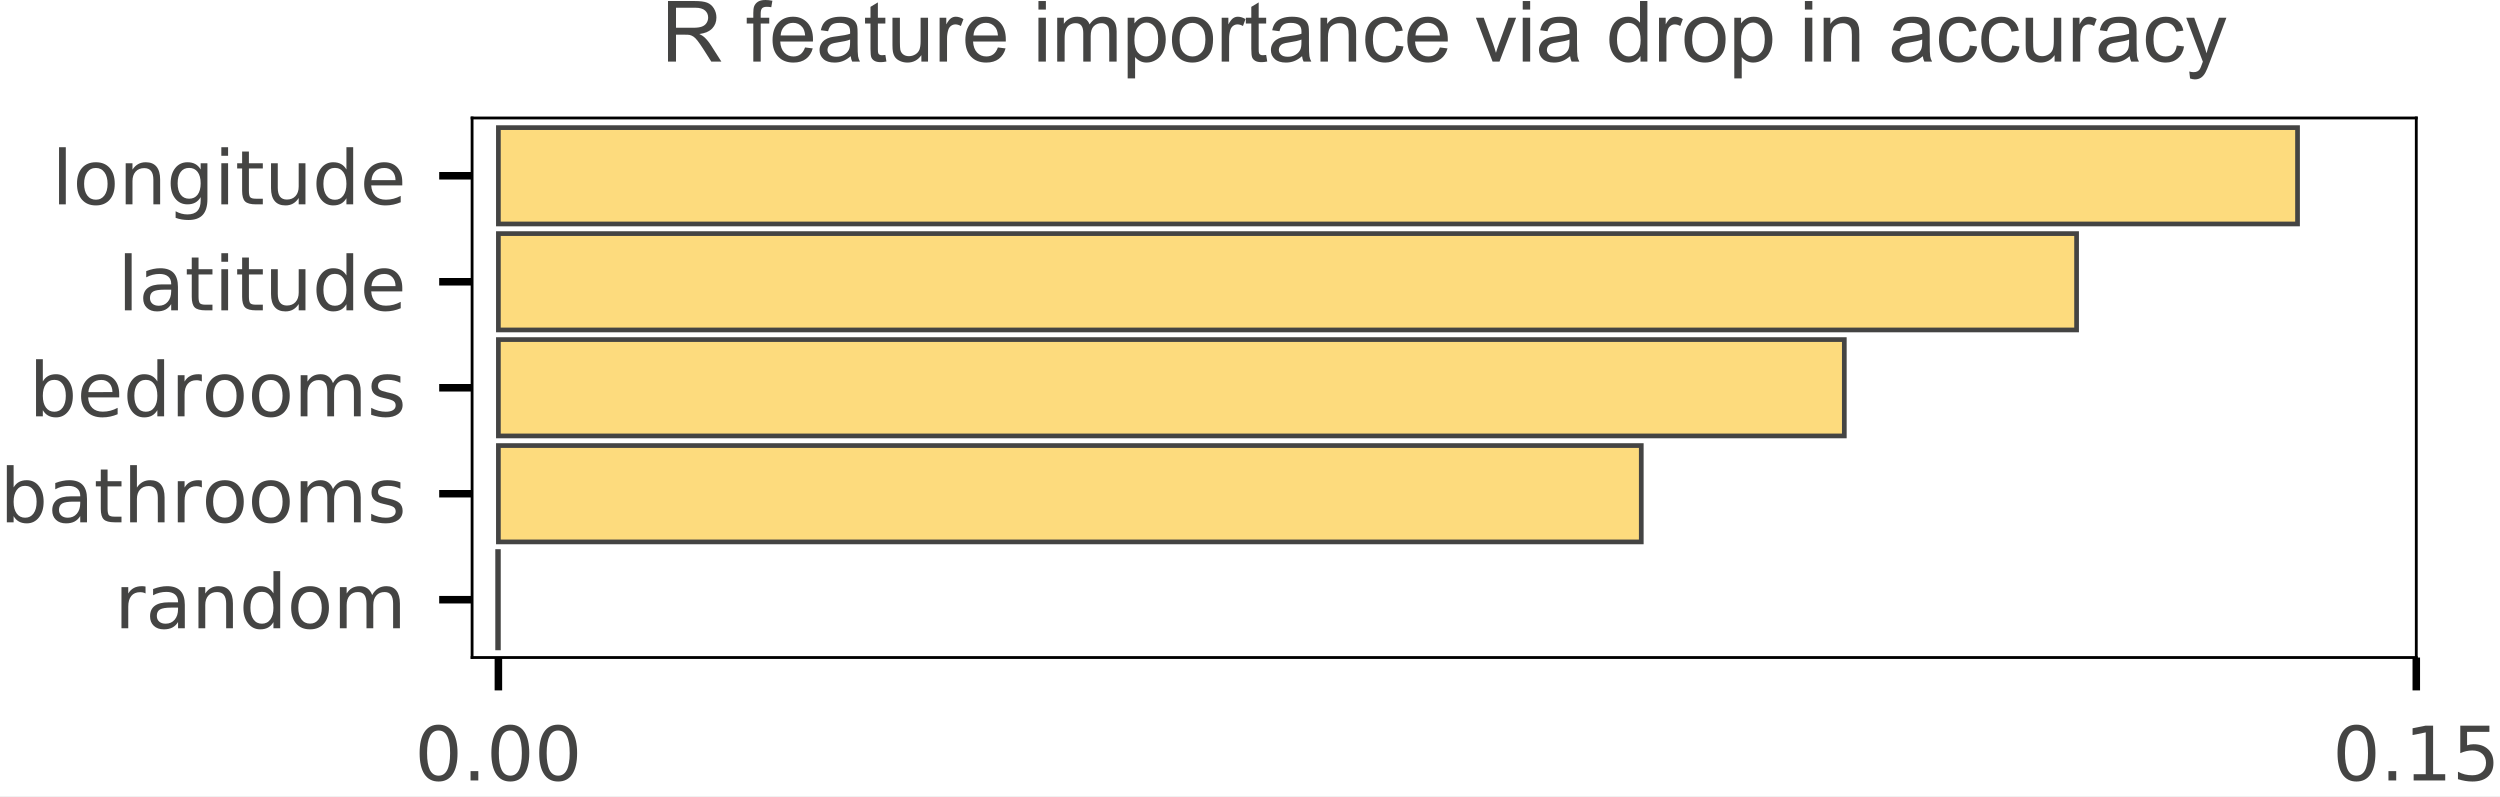
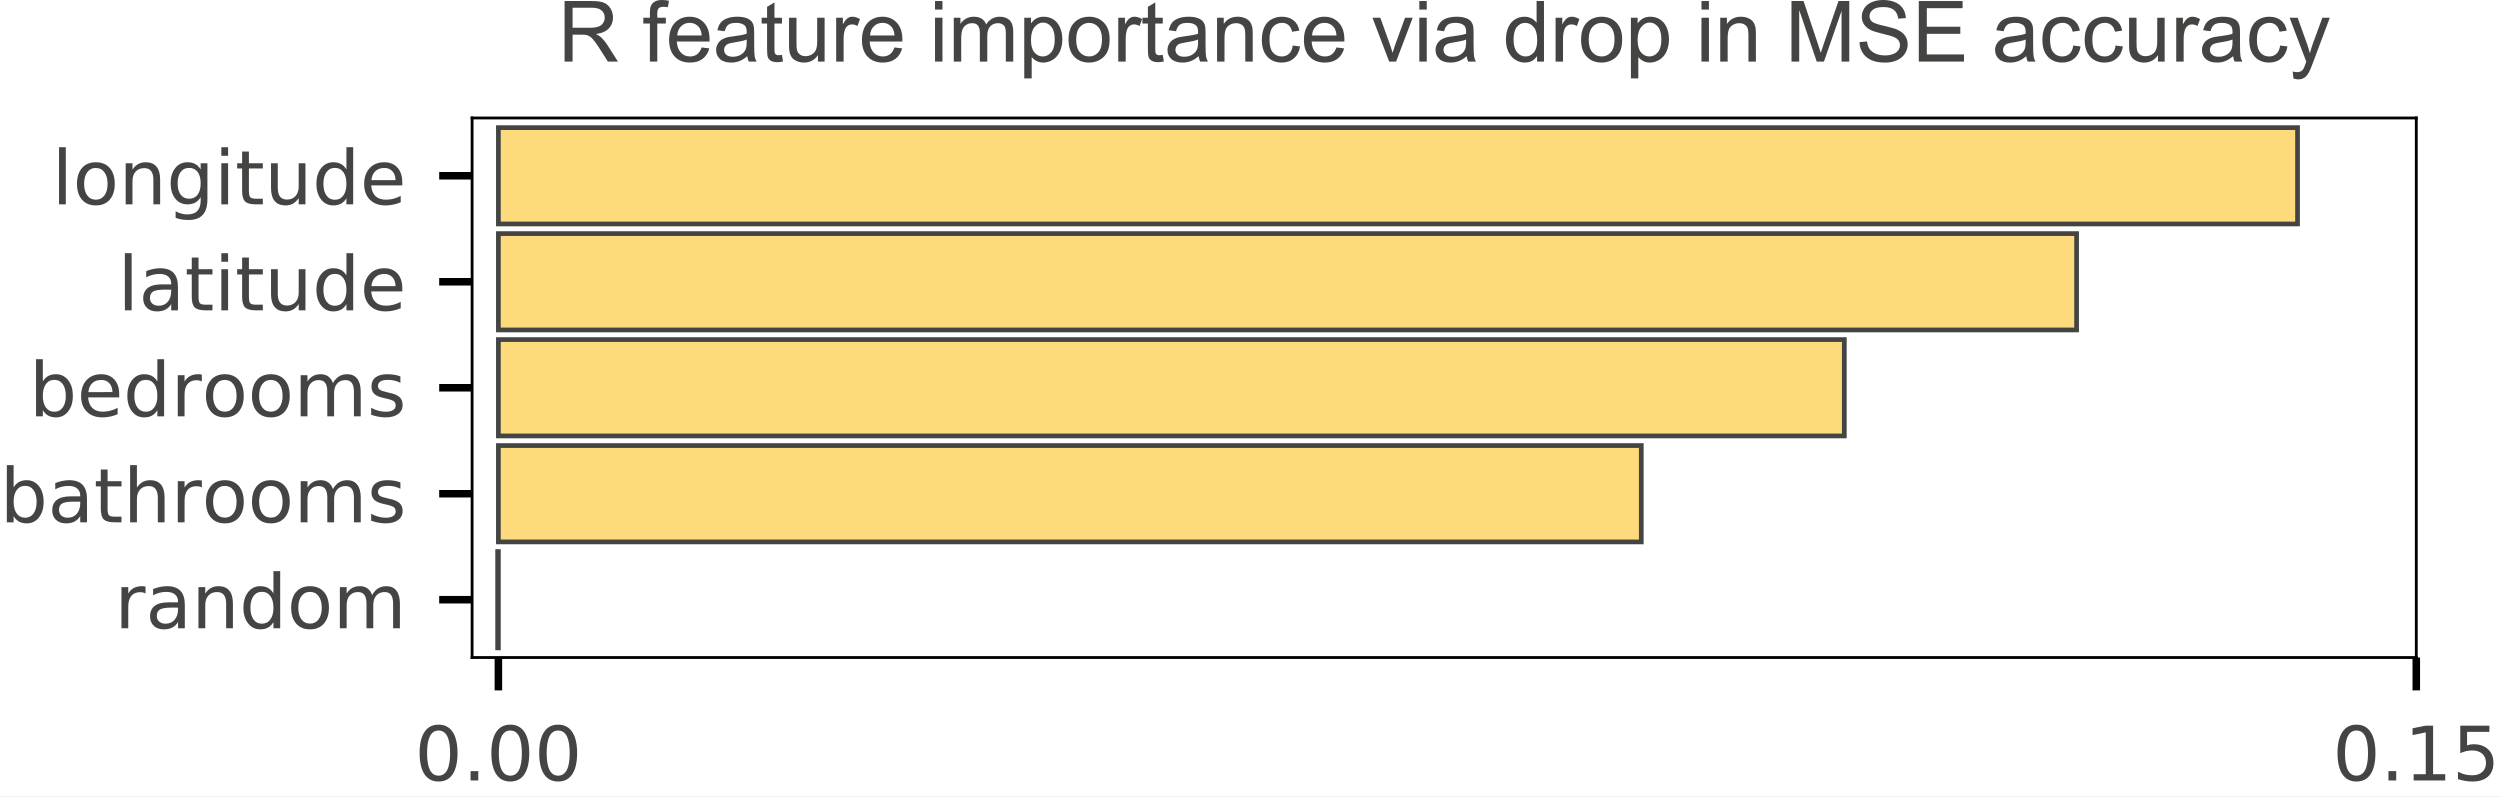
<svg xmlns="http://www.w3.org/2000/svg" xmlns:xlink="http://www.w3.org/1999/xlink" height="84.694pt" version="1.1" viewBox="0 0 265.967 84.694" width="265.967pt">
  <defs>
    <style type="text/css">
*{stroke-linecap:butt;stroke-linejoin:round;}
  </style>
  </defs>
  <g id="figure_1">
    <g id="patch_1">
      <path d="M 0 84.694  L 265.967 84.694  L 265.967 0  L 0 0  z " style="fill:#ffffff;" />
    </g>
    <g id="axes_1">
      <g id="patch_2">
        <path d="M 50.224 69.952  L 257.061 69.952  L 257.061 12.552  L 50.224 12.552  z " style="fill:#ffffff;" />
      </g>
      <g id="patch_3">
-         <path clip-path="url(#p903ca25c7d)" d="M 53.022 13.577  L 244.427 13.577  L 244.427 23.827  L 53.022 23.827  z " style="fill:#fddb7d;stroke:#444443;stroke-linejoin:miter;stroke-width:0.5;" />
+         <path clip-path="url(#p982b0bcc64)" d="M 53.022 13.577  L 244.427 13.577  L 244.427 23.827  L 53.022 23.827  z " style="fill:#fddb7d;stroke:#444443;stroke-linejoin:miter;stroke-width:0.5;" />
      </g>
      <g id="patch_4">
-         <path clip-path="url(#p903ca25c7d)" d="M 53.022 24.852  L 220.921 24.852  L 220.921 35.102  L 53.022 35.102  z " style="fill:#fddb7d;stroke:#444443;stroke-linejoin:miter;stroke-width:0.5;" />
+         <path clip-path="url(#p982b0bcc64)" d="M 53.022 24.852  L 220.921 24.852  L 220.921 35.102  L 53.022 35.102  z " style="fill:#fddb7d;stroke:#444443;stroke-linejoin:miter;stroke-width:0.5;" />
      </g>
      <g id="patch_5">
-         <path clip-path="url(#p903ca25c7d)" d="M 53.022 36.127  L 196.21 36.127  L 196.21 46.377  L 53.022 46.377  z " style="fill:#fddb7d;stroke:#444443;stroke-linejoin:miter;stroke-width:0.5;" />
+         <path clip-path="url(#p982b0bcc64)" d="M 53.022 36.127  L 196.21 36.127  L 196.21 46.377  L 53.022 46.377  z " style="fill:#fddb7d;stroke:#444443;stroke-linejoin:miter;stroke-width:0.5;" />
      </g>
      <g id="patch_6">
-         <path clip-path="url(#p903ca25c7d)" d="M 53.022 47.402  L 174.61 47.402  L 174.61 57.652  L 53.022 57.652  z " style="fill:#fddb7d;stroke:#444443;stroke-linejoin:miter;stroke-width:0.5;" />
+         <path clip-path="url(#p982b0bcc64)" d="M 53.022 47.402  L 174.61 47.402  L 174.61 57.652  L 53.022 57.652  z " style="fill:#fddb7d;stroke:#444443;stroke-linejoin:miter;stroke-width:0.5;" />
      </g>
      <g id="patch_7">
-         <path clip-path="url(#p903ca25c7d)" d="M 53.022 58.677  L 52.944 58.677  L 52.944 68.927  L 53.022 68.927  z " style="fill:#fddb7d;stroke:#444443;stroke-linejoin:miter;stroke-width:0.5;" />
+         <path clip-path="url(#p982b0bcc64)" d="M 53.022 58.677  L 52.944 58.677  L 52.944 68.927  L 53.022 68.927  z " style="fill:#fddb7d;stroke:#444443;stroke-linejoin:miter;stroke-width:0.5;" />
      </g>
      <g id="matplotlib.axis_1">
        <g id="xtick_1">
          <g id="line2d_1">
            <defs>
-               <path d="M 0 0  L 0 3.5  " id="m4b86cd113d" style="stroke:#000000;stroke-width:0.8;" />
-             </defs>
-             <g>
-               <use style="stroke:#000000;stroke-width:0.8;" x="53.022" xlink:href="#m4b86cd113d" y="69.952" />
+               <path d="M 0 0  L 0 3.5  " id="m9847157325" style="stroke:#000000;stroke-width:0.8;" />
+             </defs>
+             <g>
+               <use style="stroke:#000000;stroke-width:0.8;" x="53.022" xlink:href="#m9847157325" y="69.952" />
            </g>
          </g>
          <g id="text_1">
            <defs>
              <path d="M 31.781 66.406  Q 24.172 66.406 20.328 58.906  Q 16.5 51.422 16.5 36.375  Q 16.5 21.391 20.328 13.891  Q 24.172 6.391 31.781 6.391  Q 39.453 6.391 43.281 13.891  Q 47.125 21.391 47.125 36.375  Q 47.125 51.422 43.281 58.906  Q 39.453 66.406 31.781 66.406  z M 31.781 74.219  Q 44.047 74.219 50.516 64.516  Q 56.984 54.828 56.984 36.375  Q 56.984 17.969 50.516 8.266  Q 44.047 -1.422 31.781 -1.422  Q 19.531 -1.422 13.062 8.266  Q 6.594 17.969 6.594 36.375  Q 6.594 54.828 13.062 64.516  Q 19.531 74.219 31.781 74.219  z " id="DejaVuSans-30" />
              <path d="M 10.688 12.406  L 21 12.406  L 21 0  L 10.688 0  z " id="DejaVuSans-2e" />
            </defs>
            <g style="fill:#444443;" transform="translate(44.11541 83.03047)scale(0.08 -0.08)">
              <use xlink:href="#DejaVuSans-30" />
              <use x="63.623" xlink:href="#DejaVuSans-2e" />
              <use x="95.41" xlink:href="#DejaVuSans-30" />
              <use x="159.033" xlink:href="#DejaVuSans-30" />
            </g>
          </g>
        </g>
        <g id="xtick_2">
          <g id="line2d_2">
            <g>
-               <use style="stroke:#000000;stroke-width:0.8;" x="257.061" xlink:href="#m4b86cd113d" y="69.952" />
+               <use style="stroke:#000000;stroke-width:0.8;" x="257.061" xlink:href="#m9847157325" y="69.952" />
            </g>
          </g>
          <g id="text_2">
            <defs>
              <path d="M 12.406 8.297  L 28.516 8.297  L 28.516 63.922  L 10.984 60.406  L 10.984 69.391  L 28.422 72.906  L 38.281 72.906  L 38.281 8.297  L 54.391 8.297  L 54.391 0  L 12.406 0  z " id="DejaVuSans-31" />
              <path d="M 10.797 72.906  L 49.516 72.906  L 49.516 64.594  L 19.828 64.594  L 19.828 46.734  Q 21.969 47.469 24.109 47.828  Q 26.266 48.188 28.422 48.188  Q 40.625 48.188 47.75 41.5  Q 54.891 34.812 54.891 23.391  Q 54.891 11.625 47.562 5.094  Q 40.234 -1.422 26.906 -1.422  Q 22.312 -1.422 17.547 -0.641  Q 12.797 0.141 7.719 1.703  L 7.719 11.625  Q 12.109 9.234 16.797 8.062  Q 21.484 6.891 26.703 6.891  Q 35.156 6.891 40.078 11.328  Q 45.016 15.766 45.016 23.391  Q 45.016 31 40.078 35.438  Q 35.156 39.891 26.703 39.891  Q 22.75 39.891 18.812 39.016  Q 14.891 38.141 10.797 36.281  z " id="DejaVuSans-35" />
            </defs>
            <g style="fill:#444443;" transform="translate(248.155 83.03047)scale(0.08 -0.08)">
              <use xlink:href="#DejaVuSans-30" />
              <use x="63.623" xlink:href="#DejaVuSans-2e" />
              <use x="95.41" xlink:href="#DejaVuSans-31" />
              <use x="159.033" xlink:href="#DejaVuSans-35" />
            </g>
          </g>
        </g>
      </g>
      <g id="matplotlib.axis_2">
        <g id="ytick_1">
          <g id="line2d_3">
            <defs>
-               <path d="M 0 0  L -3.5 0  " id="m2816802c28" style="stroke:#000000;stroke-width:0.8;" />
-             </defs>
-             <g>
-               <use style="stroke:#000000;stroke-width:0.8;" x="50.224" xlink:href="#m2816802c28" y="18.702" />
+               <path d="M 0 0  L -3.5 0  " id="mbca8f534b9" style="stroke:#000000;stroke-width:0.8;" />
+             </defs>
+             <g>
+               <use style="stroke:#000000;stroke-width:0.8;" x="50.224" xlink:href="#mbca8f534b9" y="18.702" />
            </g>
          </g>
          <g id="text_3">
            <defs>
              <path d="M 9.422 75.984  L 18.406 75.984  L 18.406 0  L 9.422 0  z " id="DejaVuSans-6c" />
              <path d="M 30.609 48.391  Q 23.391 48.391 19.188 42.75  Q 14.984 37.109 14.984 27.297  Q 14.984 17.484 19.156 11.844  Q 23.344 6.203 30.609 6.203  Q 37.797 6.203 41.984 11.859  Q 46.188 17.531 46.188 27.297  Q 46.188 37.016 41.984 42.703  Q 37.797 48.391 30.609 48.391  z M 30.609 56  Q 42.328 56 49.016 48.375  Q 55.719 40.766 55.719 27.297  Q 55.719 13.875 49.016 6.219  Q 42.328 -1.422 30.609 -1.422  Q 18.844 -1.422 12.172 6.219  Q 5.516 13.875 5.516 27.297  Q 5.516 40.766 12.172 48.375  Q 18.844 56 30.609 56  z " id="DejaVuSans-6f" />
              <path d="M 54.891 33.016  L 54.891 0  L 45.906 0  L 45.906 32.719  Q 45.906 40.484 42.875 44.328  Q 39.844 48.188 33.797 48.188  Q 26.516 48.188 22.312 43.547  Q 18.109 38.922 18.109 30.906  L 18.109 0  L 9.078 0  L 9.078 54.688  L 18.109 54.688  L 18.109 46.188  Q 21.344 51.125 25.703 53.562  Q 30.078 56 35.797 56  Q 45.219 56 50.047 50.172  Q 54.891 44.344 54.891 33.016  z " id="DejaVuSans-6e" />
              <path d="M 45.406 27.984  Q 45.406 37.75 41.375 43.109  Q 37.359 48.484 30.078 48.484  Q 22.859 48.484 18.828 43.109  Q 14.797 37.75 14.797 27.984  Q 14.797 18.266 18.828 12.891  Q 22.859 7.516 30.078 7.516  Q 37.359 7.516 41.375 12.891  Q 45.406 18.266 45.406 27.984  z M 54.391 6.781  Q 54.391 -7.172 48.188 -13.984  Q 42 -20.797 29.203 -20.797  Q 24.469 -20.797 20.266 -20.094  Q 16.062 -19.391 12.109 -17.922  L 12.109 -9.188  Q 16.062 -11.328 19.922 -12.344  Q 23.781 -13.375 27.781 -13.375  Q 36.625 -13.375 41.016 -8.766  Q 45.406 -4.156 45.406 5.172  L 45.406 9.625  Q 42.625 4.781 38.281 2.391  Q 33.938 0 27.875 0  Q 17.828 0 11.672 7.656  Q 5.516 15.328 5.516 27.984  Q 5.516 40.672 11.672 48.328  Q 17.828 56 27.875 56  Q 33.938 56 38.281 53.609  Q 42.625 51.219 45.406 46.391  L 45.406 54.688  L 54.391 54.688  z " id="DejaVuSans-67" />
              <path d="M 9.422 54.688  L 18.406 54.688  L 18.406 0  L 9.422 0  z M 9.422 75.984  L 18.406 75.984  L 18.406 64.594  L 9.422 64.594  z " id="DejaVuSans-69" />
              <path d="M 18.312 70.219  L 18.312 54.688  L 36.812 54.688  L 36.812 47.703  L 18.312 47.703  L 18.312 18.016  Q 18.312 11.328 20.141 9.422  Q 21.969 7.516 27.594 7.516  L 36.812 7.516  L 36.812 0  L 27.594 0  Q 17.188 0 13.234 3.875  Q 9.281 7.766 9.281 18.016  L 9.281 47.703  L 2.688 47.703  L 2.688 54.688  L 9.281 54.688  L 9.281 70.219  z " id="DejaVuSans-74" />
              <path d="M 8.5 21.578  L 8.5 54.688  L 17.484 54.688  L 17.484 21.922  Q 17.484 14.156 20.5 10.266  Q 23.531 6.391 29.594 6.391  Q 36.859 6.391 41.078 11.031  Q 45.312 15.672 45.312 23.688  L 45.312 54.688  L 54.297 54.688  L 54.297 0  L 45.312 0  L 45.312 8.406  Q 42.047 3.422 37.719 1  Q 33.406 -1.422 27.688 -1.422  Q 18.266 -1.422 13.375 4.438  Q 8.5 10.297 8.5 21.578  z M 31.109 56  z " id="DejaVuSans-75" />
              <path d="M 45.406 46.391  L 45.406 75.984  L 54.391 75.984  L 54.391 0  L 45.406 0  L 45.406 8.203  Q 42.578 3.328 38.25 0.953  Q 33.938 -1.422 27.875 -1.422  Q 17.969 -1.422 11.734 6.484  Q 5.516 14.406 5.516 27.297  Q 5.516 40.188 11.734 48.094  Q 17.969 56 27.875 56  Q 33.938 56 38.25 53.625  Q 42.578 51.266 45.406 46.391  z M 14.797 27.297  Q 14.797 17.391 18.875 11.75  Q 22.953 6.109 30.078 6.109  Q 37.203 6.109 41.297 11.75  Q 45.406 17.391 45.406 27.297  Q 45.406 37.203 41.297 42.844  Q 37.203 48.484 30.078 48.484  Q 22.953 48.484 18.875 42.844  Q 14.797 37.203 14.797 27.297  z " id="DejaVuSans-64" />
              <path d="M 56.203 29.594  L 56.203 25.203  L 14.891 25.203  Q 15.484 15.922 20.484 11.062  Q 25.484 6.203 34.422 6.203  Q 39.594 6.203 44.453 7.469  Q 49.312 8.734 54.109 11.281  L 54.109 2.781  Q 49.266 0.734 44.188 -0.344  Q 39.109 -1.422 33.891 -1.422  Q 20.797 -1.422 13.156 6.188  Q 5.516 13.812 5.516 26.812  Q 5.516 40.234 12.766 48.109  Q 20.016 56 32.328 56  Q 43.359 56 49.781 48.891  Q 56.203 41.797 56.203 29.594  z M 47.219 32.234  Q 47.125 39.594 43.094 43.984  Q 39.062 48.391 32.422 48.391  Q 24.906 48.391 20.391 44.141  Q 15.875 39.891 15.188 32.172  z " id="DejaVuSans-65" />
            </defs>
            <g style="fill:#444443;" transform="translate(5.5275 21.74109)scale(0.08 -0.08)">
              <use xlink:href="#DejaVuSans-6c" />
              <use x="27.783" xlink:href="#DejaVuSans-6f" />
              <use x="88.965" xlink:href="#DejaVuSans-6e" />
              <use x="152.344" xlink:href="#DejaVuSans-67" />
              <use x="215.82" xlink:href="#DejaVuSans-69" />
              <use x="243.604" xlink:href="#DejaVuSans-74" />
              <use x="282.812" xlink:href="#DejaVuSans-75" />
              <use x="346.191" xlink:href="#DejaVuSans-64" />
              <use x="409.668" xlink:href="#DejaVuSans-65" />
            </g>
          </g>
        </g>
        <g id="ytick_2">
          <g id="line2d_4">
            <g>
-               <use style="stroke:#000000;stroke-width:0.8;" x="50.224" xlink:href="#m2816802c28" y="29.977" />
+               <use style="stroke:#000000;stroke-width:0.8;" x="50.224" xlink:href="#mbca8f534b9" y="29.977" />
            </g>
          </g>
          <g id="text_4">
            <defs>
              <path d="M 34.281 27.484  Q 23.391 27.484 19.188 25  Q 14.984 22.516 14.984 16.5  Q 14.984 11.719 18.141 8.906  Q 21.297 6.109 26.703 6.109  Q 34.188 6.109 38.703 11.406  Q 43.219 16.703 43.219 25.484  L 43.219 27.484  z M 52.203 31.203  L 52.203 0  L 43.219 0  L 43.219 8.297  Q 40.141 3.328 35.547 0.953  Q 30.953 -1.422 24.312 -1.422  Q 15.922 -1.422 10.953 3.297  Q 6 8.016 6 15.922  Q 6 25.141 12.172 29.828  Q 18.359 34.516 30.609 34.516  L 43.219 34.516  L 43.219 35.406  Q 43.219 41.609 39.141 45  Q 35.062 48.391 27.688 48.391  Q 23 48.391 18.547 47.266  Q 14.109 46.141 10.016 43.891  L 10.016 52.203  Q 14.938 54.109 19.578 55.047  Q 24.219 56 28.609 56  Q 40.484 56 46.344 49.844  Q 52.203 43.703 52.203 31.203  z " id="DejaVuSans-61" />
            </defs>
            <g style="fill:#444443;" transform="translate(12.5325 33.01609)scale(0.08 -0.08)">
              <use xlink:href="#DejaVuSans-6c" />
              <use x="27.783" xlink:href="#DejaVuSans-61" />
              <use x="89.062" xlink:href="#DejaVuSans-74" />
              <use x="128.271" xlink:href="#DejaVuSans-69" />
              <use x="156.055" xlink:href="#DejaVuSans-74" />
              <use x="195.264" xlink:href="#DejaVuSans-75" />
              <use x="258.643" xlink:href="#DejaVuSans-64" />
              <use x="322.119" xlink:href="#DejaVuSans-65" />
            </g>
          </g>
        </g>
        <g id="ytick_3">
          <g id="line2d_5">
            <g>
-               <use style="stroke:#000000;stroke-width:0.8;" x="50.224" xlink:href="#m2816802c28" y="41.252" />
+               <use style="stroke:#000000;stroke-width:0.8;" x="50.224" xlink:href="#mbca8f534b9" y="41.252" />
            </g>
          </g>
          <g id="text_5">
            <defs>
              <path d="M 48.688 27.297  Q 48.688 37.203 44.609 42.844  Q 40.531 48.484 33.406 48.484  Q 26.266 48.484 22.188 42.844  Q 18.109 37.203 18.109 27.297  Q 18.109 17.391 22.188 11.75  Q 26.266 6.109 33.406 6.109  Q 40.531 6.109 44.609 11.75  Q 48.688 17.391 48.688 27.297  z M 18.109 46.391  Q 20.953 51.266 25.266 53.625  Q 29.594 56 35.594 56  Q 45.562 56 51.781 48.094  Q 58.016 40.188 58.016 27.297  Q 58.016 14.406 51.781 6.484  Q 45.562 -1.422 35.594 -1.422  Q 29.594 -1.422 25.266 0.953  Q 20.953 3.328 18.109 8.203  L 18.109 0  L 9.078 0  L 9.078 75.984  L 18.109 75.984  z " id="DejaVuSans-62" />
              <path d="M 41.109 46.297  Q 39.594 47.172 37.812 47.578  Q 36.031 48 33.891 48  Q 26.266 48 22.188 43.047  Q 18.109 38.094 18.109 28.812  L 18.109 0  L 9.078 0  L 9.078 54.688  L 18.109 54.688  L 18.109 46.188  Q 20.953 51.172 25.484 53.578  Q 30.031 56 36.531 56  Q 37.453 56 38.578 55.875  Q 39.703 55.766 41.062 55.516  z " id="DejaVuSans-72" />
              <path d="M 52 44.188  Q 55.375 50.25 60.062 53.125  Q 64.75 56 71.094 56  Q 79.641 56 84.281 50.016  Q 88.922 44.047 88.922 33.016  L 88.922 0  L 79.891 0  L 79.891 32.719  Q 79.891 40.578 77.094 44.375  Q 74.312 48.188 68.609 48.188  Q 61.625 48.188 57.562 43.547  Q 53.516 38.922 53.516 30.906  L 53.516 0  L 44.484 0  L 44.484 32.719  Q 44.484 40.625 41.703 44.406  Q 38.922 48.188 33.109 48.188  Q 26.219 48.188 22.156 43.531  Q 18.109 38.875 18.109 30.906  L 18.109 0  L 9.078 0  L 9.078 54.688  L 18.109 54.688  L 18.109 46.188  Q 21.188 51.219 25.484 53.609  Q 29.781 56 35.688 56  Q 41.656 56 45.828 52.969  Q 50 49.953 52 44.188  z " id="DejaVuSans-6d" />
              <path d="M 44.281 53.078  L 44.281 44.578  Q 40.484 46.531 36.375 47.5  Q 32.281 48.484 27.875 48.484  Q 21.188 48.484 17.844 46.438  Q 14.5 44.391 14.5 40.281  Q 14.5 37.156 16.891 35.375  Q 19.281 33.594 26.516 31.984  L 29.594 31.297  Q 39.156 29.25 43.188 25.516  Q 47.219 21.781 47.219 15.094  Q 47.219 7.469 41.188 3.016  Q 35.156 -1.422 24.609 -1.422  Q 20.219 -1.422 15.453 -0.562  Q 10.688 0.297 5.422 2  L 5.422 11.281  Q 10.406 8.688 15.234 7.391  Q 20.062 6.109 24.812 6.109  Q 31.156 6.109 34.562 8.281  Q 37.984 10.453 37.984 14.406  Q 37.984 18.062 35.516 20.016  Q 33.062 21.969 24.703 23.781  L 21.578 24.516  Q 13.234 26.266 9.516 29.906  Q 5.812 33.547 5.812 39.891  Q 5.812 47.609 11.281 51.797  Q 16.75 56 26.812 56  Q 31.781 56 36.172 55.266  Q 40.578 54.547 44.281 53.078  z " id="DejaVuSans-73" />
            </defs>
            <g style="fill:#444443;" transform="translate(3.1075 44.29109)scale(0.08 -0.08)">
              <use xlink:href="#DejaVuSans-62" />
              <use x="63.477" xlink:href="#DejaVuSans-65" />
              <use x="125" xlink:href="#DejaVuSans-64" />
              <use x="188.477" xlink:href="#DejaVuSans-72" />
              <use x="229.559" xlink:href="#DejaVuSans-6f" />
              <use x="290.74" xlink:href="#DejaVuSans-6f" />
              <use x="351.922" xlink:href="#DejaVuSans-6d" />
              <use x="449.334" xlink:href="#DejaVuSans-73" />
            </g>
          </g>
        </g>
        <g id="ytick_4">
          <g id="line2d_6">
            <g>
-               <use style="stroke:#000000;stroke-width:0.8;" x="50.224" xlink:href="#m2816802c28" y="52.527" />
+               <use style="stroke:#000000;stroke-width:0.8;" x="50.224" xlink:href="#mbca8f534b9" y="52.527" />
            </g>
          </g>
          <g id="text_6">
            <defs>
              <path d="M 54.891 33.016  L 54.891 0  L 45.906 0  L 45.906 32.719  Q 45.906 40.484 42.875 44.328  Q 39.844 48.188 33.797 48.188  Q 26.516 48.188 22.312 43.547  Q 18.109 38.922 18.109 30.906  L 18.109 0  L 9.078 0  L 9.078 75.984  L 18.109 75.984  L 18.109 46.188  Q 21.344 51.125 25.703 53.562  Q 30.078 56 35.797 56  Q 45.219 56 50.047 50.172  Q 54.891 44.344 54.891 33.016  z " id="DejaVuSans-68" />
            </defs>
            <g style="fill:#444443;" transform="translate(0 55.56609)scale(0.08 -0.08)">
              <use xlink:href="#DejaVuSans-62" />
              <use x="63.477" xlink:href="#DejaVuSans-61" />
              <use x="124.756" xlink:href="#DejaVuSans-74" />
              <use x="163.965" xlink:href="#DejaVuSans-68" />
              <use x="227.344" xlink:href="#DejaVuSans-72" />
              <use x="268.426" xlink:href="#DejaVuSans-6f" />
              <use x="329.607" xlink:href="#DejaVuSans-6f" />
              <use x="390.789" xlink:href="#DejaVuSans-6d" />
              <use x="488.201" xlink:href="#DejaVuSans-73" />
            </g>
          </g>
        </g>
        <g id="ytick_5">
          <g id="line2d_7">
            <g>
-               <use style="stroke:#000000;stroke-width:0.8;" x="50.224" xlink:href="#m2816802c28" y="63.802" />
+               <use style="stroke:#000000;stroke-width:0.8;" x="50.224" xlink:href="#mbca8f534b9" y="63.802" />
            </g>
          </g>
          <g id="text_7">
            <g style="fill:#444443;" transform="translate(12.19625 66.84109)scale(0.08 -0.08)">
              <use xlink:href="#DejaVuSans-72" />
              <use x="41.113" xlink:href="#DejaVuSans-61" />
              <use x="102.393" xlink:href="#DejaVuSans-6e" />
              <use x="165.771" xlink:href="#DejaVuSans-64" />
              <use x="229.248" xlink:href="#DejaVuSans-6f" />
              <use x="290.43" xlink:href="#DejaVuSans-6d" />
            </g>
          </g>
        </g>
      </g>
      <g id="patch_8">
        <path d="M 50.224 69.952  L 50.224 12.552  " style="fill:none;stroke:#000000;stroke-linecap:square;stroke-linejoin:miter;stroke-width:0.3;" />
      </g>
      <g id="patch_9">
        <path d="M 257.061 69.952  L 257.061 12.552  " style="fill:none;stroke:#000000;stroke-linecap:square;stroke-linejoin:miter;stroke-width:0.3;" />
      </g>
      <g id="patch_10">
        <path d="M 50.224 69.952  L 257.061 69.952  " style="fill:none;stroke:#000000;stroke-linecap:square;stroke-linejoin:miter;stroke-width:0.3;" />
      </g>
      <g id="patch_11">
        <path d="M 50.224 12.552  L 257.061 12.552  " style="fill:none;stroke:#000000;stroke-linecap:square;stroke-linejoin:miter;stroke-width:0.3;" />
      </g>
      <g id="text_8">
        <defs>
          <path d="M 7.859 0  L 7.859 71.578  L 39.594 71.578  Q 49.172 71.578 54.141 69.641  Q 59.125 67.719 62.109 62.828  Q 65.094 57.953 65.094 52.047  Q 65.094 44.438 60.156 39.203  Q 55.219 33.984 44.922 32.562  Q 48.688 30.766 50.641 29  Q 54.781 25.203 58.5 19.484  L 70.953 0  L 59.031 0  L 49.562 14.891  Q 45.406 21.344 42.719 24.75  Q 40.047 28.172 37.922 29.531  Q 35.797 30.906 33.594 31.453  Q 31.984 31.781 28.328 31.781  L 17.328 31.781  L 17.328 0  z M 17.328 39.984  L 37.703 39.984  Q 44.188 39.984 47.844 41.328  Q 51.516 42.672 53.422 45.625  Q 55.328 48.578 55.328 52.047  Q 55.328 57.125 51.641 60.391  Q 47.953 63.672 39.984 63.672  L 17.328 63.672  z " id="ArialMT-52" />
          <path id="ArialMT-20" />
          <path d="M 8.688 0  L 8.688 45.016  L 0.922 45.016  L 0.922 51.859  L 8.688 51.859  L 8.688 57.375  Q 8.688 62.594 9.625 65.141  Q 10.891 68.562 14.078 70.672  Q 17.281 72.797 23.047 72.797  Q 26.766 72.797 31.25 71.922  L 29.938 64.266  Q 27.203 64.75 24.75 64.75  Q 20.75 64.75 19.094 63.031  Q 17.438 61.328 17.438 56.641  L 17.438 51.859  L 27.547 51.859  L 27.547 45.016  L 17.438 45.016  L 17.438 0  z " id="ArialMT-66" />
          <path d="M 42.094 16.703  L 51.172 15.578  Q 49.031 7.625 43.219 3.219  Q 37.406 -1.172 28.375 -1.172  Q 17 -1.172 10.328 5.828  Q 3.656 12.844 3.656 25.484  Q 3.656 38.578 10.391 45.797  Q 17.141 53.031 27.875 53.031  Q 38.281 53.031 44.875 45.953  Q 51.469 38.875 51.469 26.031  Q 51.469 25.25 51.422 23.688  L 12.75 23.688  Q 13.234 15.141 17.578 10.594  Q 21.922 6.062 28.422 6.062  Q 33.25 6.062 36.672 8.594  Q 40.094 11.141 42.094 16.703  z M 13.234 30.906  L 42.188 30.906  Q 41.609 37.453 38.875 40.719  Q 34.672 45.797 27.984 45.797  Q 21.922 45.797 17.797 41.75  Q 13.672 37.703 13.234 30.906  z " id="ArialMT-65" />
          <path d="M 40.438 6.391  Q 35.547 2.25 31.031 0.531  Q 26.516 -1.172 21.344 -1.172  Q 12.797 -1.172 8.203 3  Q 3.609 7.172 3.609 13.672  Q 3.609 17.484 5.344 20.625  Q 7.078 23.781 9.891 25.688  Q 12.703 27.594 16.219 28.562  Q 18.797 29.25 24.031 29.891  Q 34.672 31.156 39.703 32.906  Q 39.75 34.719 39.75 35.203  Q 39.75 40.578 37.25 42.781  Q 33.891 45.75 27.25 45.75  Q 21.047 45.75 18.094 43.578  Q 15.141 41.406 13.719 35.891  L 5.125 37.062  Q 6.297 42.578 8.984 45.969  Q 11.672 49.359 16.75 51.188  Q 21.828 53.031 28.516 53.031  Q 35.156 53.031 39.297 51.469  Q 43.453 49.906 45.406 47.531  Q 47.359 45.172 48.141 41.547  Q 48.578 39.312 48.578 33.453  L 48.578 21.734  Q 48.578 9.469 49.141 6.219  Q 49.703 2.984 51.375 0  L 42.188 0  Q 40.828 2.734 40.438 6.391  z M 39.703 26.031  Q 34.906 24.078 25.344 22.703  Q 19.922 21.922 17.672 20.938  Q 15.438 19.969 14.203 18.094  Q 12.984 16.219 12.984 13.922  Q 12.984 10.406 15.641 8.062  Q 18.312 5.719 23.438 5.719  Q 28.516 5.719 32.469 7.938  Q 36.422 10.156 38.281 14.016  Q 39.703 17 39.703 22.797  z " id="ArialMT-61" />
          <path d="M 25.781 7.859  L 27.047 0.094  Q 23.344 -0.688 20.406 -0.688  Q 15.625 -0.688 12.984 0.828  Q 10.359 2.344 9.281 4.812  Q 8.203 7.281 8.203 15.188  L 8.203 45.016  L 1.766 45.016  L 1.766 51.859  L 8.203 51.859  L 8.203 64.703  L 16.938 69.969  L 16.938 51.859  L 25.781 51.859  L 25.781 45.016  L 16.938 45.016  L 16.938 14.703  Q 16.938 10.938 17.406 9.859  Q 17.875 8.797 18.922 8.156  Q 19.969 7.516 21.922 7.516  Q 23.391 7.516 25.781 7.859  z " id="ArialMT-74" />
          <path d="M 40.578 0  L 40.578 7.625  Q 34.516 -1.172 24.125 -1.172  Q 19.531 -1.172 15.547 0.578  Q 11.578 2.344 9.641 5  Q 7.719 7.672 6.938 11.531  Q 6.391 14.109 6.391 19.734  L 6.391 51.859  L 15.188 51.859  L 15.188 23.094  Q 15.188 16.219 15.719 13.812  Q 16.547 10.359 19.234 8.375  Q 21.922 6.391 25.875 6.391  Q 29.828 6.391 33.297 8.422  Q 36.766 10.453 38.203 13.938  Q 39.656 17.438 39.656 24.078  L 39.656 51.859  L 48.438 51.859  L 48.438 0  z " id="ArialMT-75" />
          <path d="M 6.5 0  L 6.5 51.859  L 14.406 51.859  L 14.406 44  Q 17.438 49.516 20 51.266  Q 22.562 53.031 25.641 53.031  Q 30.078 53.031 34.672 50.203  L 31.641 42.047  Q 28.422 43.953 25.203 43.953  Q 22.312 43.953 20.016 42.219  Q 17.719 40.484 16.75 37.406  Q 15.281 32.719 15.281 27.156  L 15.281 0  z " id="ArialMT-72" />
          <path d="M 6.641 61.469  L 6.641 71.578  L 15.438 71.578  L 15.438 61.469  z M 6.641 0  L 6.641 51.859  L 15.438 51.859  L 15.438 0  z " id="ArialMT-69" />
          <path d="M 6.594 0  L 6.594 51.859  L 14.453 51.859  L 14.453 44.578  Q 16.891 48.391 20.938 50.703  Q 25 53.031 30.172 53.031  Q 35.938 53.031 39.625 50.641  Q 43.312 48.25 44.828 43.953  Q 50.984 53.031 60.844 53.031  Q 68.562 53.031 72.703 48.75  Q 76.859 44.484 76.859 35.594  L 76.859 0  L 68.109 0  L 68.109 32.672  Q 68.109 37.938 67.25 40.25  Q 66.406 42.578 64.156 43.984  Q 61.922 45.406 58.891 45.406  Q 53.422 45.406 49.797 41.766  Q 46.188 38.141 46.188 30.125  L 46.188 0  L 37.406 0  L 37.406 33.688  Q 37.406 39.547 35.25 42.469  Q 33.109 45.406 28.219 45.406  Q 24.516 45.406 21.359 43.453  Q 18.219 41.5 16.797 37.734  Q 15.375 33.984 15.375 26.906  L 15.375 0  z " id="ArialMT-6d" />
          <path d="M 6.594 -19.875  L 6.594 51.859  L 14.594 51.859  L 14.594 45.125  Q 17.438 49.078 21 51.047  Q 24.562 53.031 29.641 53.031  Q 36.281 53.031 41.359 49.609  Q 46.438 46.188 49.016 39.953  Q 51.609 33.734 51.609 26.312  Q 51.609 18.359 48.75 11.984  Q 45.906 5.609 40.453 2.219  Q 35.016 -1.172 29 -1.172  Q 24.609 -1.172 21.109 0.688  Q 17.625 2.547 15.375 5.375  L 15.375 -19.875  z M 14.547 25.641  Q 14.547 15.625 18.594 10.844  Q 22.656 6.062 28.422 6.062  Q 34.281 6.062 38.453 11.016  Q 42.625 15.969 42.625 26.375  Q 42.625 36.281 38.547 41.203  Q 34.469 46.141 28.812 46.141  Q 23.188 46.141 18.859 40.891  Q 14.547 35.641 14.547 25.641  z " id="ArialMT-70" />
          <path d="M 3.328 25.922  Q 3.328 40.328 11.328 47.266  Q 18.016 53.031 27.641 53.031  Q 38.328 53.031 45.109 46.016  Q 51.906 39.016 51.906 26.656  Q 51.906 16.656 48.906 10.906  Q 45.906 5.172 40.156 2  Q 34.422 -1.172 27.641 -1.172  Q 16.75 -1.172 10.031 5.812  Q 3.328 12.797 3.328 25.922  z M 12.359 25.922  Q 12.359 15.969 16.703 11.016  Q 21.047 6.062 27.641 6.062  Q 34.188 6.062 38.531 11.031  Q 42.875 16.016 42.875 26.219  Q 42.875 35.844 38.5 40.797  Q 34.125 45.75 27.641 45.75  Q 21.047 45.75 16.703 40.812  Q 12.359 35.891 12.359 25.922  z " id="ArialMT-6f" />
          <path d="M 6.594 0  L 6.594 51.859  L 14.5 51.859  L 14.5 44.484  Q 20.219 53.031 31 53.031  Q 35.688 53.031 39.625 51.344  Q 43.562 49.656 45.516 46.922  Q 47.469 44.188 48.25 40.438  Q 48.734 37.984 48.734 31.891  L 48.734 0  L 39.938 0  L 39.938 31.547  Q 39.938 36.922 38.906 39.578  Q 37.891 42.234 35.281 43.812  Q 32.672 45.406 29.156 45.406  Q 23.531 45.406 19.453 41.844  Q 15.375 38.281 15.375 28.328  L 15.375 0  z " id="ArialMT-6e" />
          <path d="M 40.438 19  L 49.078 17.875  Q 47.656 8.938 41.812 3.875  Q 35.984 -1.172 27.484 -1.172  Q 16.844 -1.172 10.375 5.781  Q 3.906 12.75 3.906 25.734  Q 3.906 34.125 6.688 40.422  Q 9.469 46.734 15.156 49.875  Q 20.844 53.031 27.547 53.031  Q 35.984 53.031 41.359 48.75  Q 46.734 44.484 48.25 36.625  L 39.703 35.297  Q 38.484 40.531 35.375 43.156  Q 32.281 45.797 27.875 45.797  Q 21.234 45.797 17.078 41.031  Q 12.938 36.281 12.938 25.984  Q 12.938 15.531 16.938 10.797  Q 20.953 6.062 27.391 6.062  Q 32.562 6.062 36.031 9.234  Q 39.5 12.406 40.438 19  z " id="ArialMT-63" />
          <path d="M 21 0  L 1.266 51.859  L 10.547 51.859  L 21.688 20.797  Q 23.484 15.766 25 10.359  Q 26.172 14.453 28.266 20.219  L 39.797 51.859  L 48.828 51.859  L 29.203 0  z " id="ArialMT-76" />
          <path d="M 40.234 0  L 40.234 6.547  Q 35.297 -1.172 25.734 -1.172  Q 19.531 -1.172 14.328 2.25  Q 9.125 5.672 6.266 11.797  Q 3.422 17.922 3.422 25.875  Q 3.422 33.641 6 39.969  Q 8.594 46.297 13.766 49.656  Q 18.953 53.031 25.344 53.031  Q 30.031 53.031 33.688 51.047  Q 37.359 49.078 39.656 45.906  L 39.656 71.578  L 48.391 71.578  L 48.391 0  z M 12.453 25.875  Q 12.453 15.922 16.641 10.984  Q 20.844 6.062 26.562 6.062  Q 32.328 6.062 36.344 10.766  Q 40.375 15.484 40.375 25.141  Q 40.375 35.797 36.266 40.766  Q 32.172 45.75 26.172 45.75  Q 20.312 45.75 16.375 40.969  Q 12.453 36.188 12.453 25.875  z " id="ArialMT-64" />
+           <path d="M 7.422 0  L 7.422 71.578  L 21.688 71.578  L 38.625 20.906  Q 40.969 13.812 42.047 10.297  Q 43.266 14.203 45.844 21.781  L 62.984 71.578  L 75.734 71.578  L 75.734 0  L 66.609 0  L 66.609 59.906  L 45.797 0  L 37.25 0  L 16.547 60.938  L 16.547 0  z " id="ArialMT-4d" />
+           <path d="M 4.5 23  L 13.422 23.781  Q 14.062 18.406 16.375 14.969  Q 18.703 11.531 23.578 9.406  Q 28.469 7.281 34.578 7.281  Q 39.984 7.281 44.141 8.891  Q 48.297 10.5 50.312 13.297  Q 52.344 16.109 52.344 19.438  Q 52.344 22.797 50.391 25.312  Q 48.438 27.828 43.953 29.547  Q 41.062 30.672 31.203 33.031  Q 21.344 35.406 17.391 37.5  Q 12.25 40.188 9.734 44.156  Q 7.234 48.141 7.234 53.078  Q 7.234 58.5 10.297 63.203  Q 13.375 67.922 19.281 70.359  Q 25.203 72.797 32.422 72.797  Q 40.375 72.797 46.453 70.234  Q 52.547 67.672 55.812 62.688  Q 59.078 57.719 59.328 51.422  L 50.25 50.734  Q 49.516 57.516 45.281 60.984  Q 41.062 64.453 32.812 64.453  Q 24.219 64.453 20.281 61.297  Q 16.359 58.156 16.359 53.719  Q 16.359 49.859 19.141 47.359  Q 21.875 44.875 33.422 42.266  Q 44.969 39.656 49.266 37.703  Q 55.516 34.812 58.484 30.391  Q 61.469 25.984 61.469 20.219  Q 61.469 14.5 58.203 9.438  Q 54.938 4.391 48.797 1.578  Q 42.672 -1.219 35.016 -1.219  Q 25.297 -1.219 18.719 1.609  Q 12.156 4.438 8.422 10.125  Q 4.688 15.828 4.5 23  z " id="ArialMT-53" />
+           <path d="M 7.906 0  L 7.906 71.578  L 59.672 71.578  L 59.672 63.141  L 17.391 63.141  L 17.391 41.219  L 56.984 41.219  L 56.984 32.812  L 17.391 32.812  L 17.391 8.453  L 61.328 8.453  L 61.328 0  z " id="ArialMT-45" />
          <path d="M 6.203 -19.969  L 5.219 -11.719  Q 8.109 -12.5 10.25 -12.5  Q 13.188 -12.5 14.938 -11.516  Q 16.703 -10.547 17.828 -8.797  Q 18.656 -7.469 20.516 -2.25  Q 20.75 -1.516 21.297 -0.094  L 1.609 51.859  L 11.078 51.859  L 21.875 21.828  Q 23.969 16.109 25.641 9.812  Q 27.156 15.875 29.25 21.625  L 40.328 51.859  L 49.125 51.859  L 29.391 -0.875  Q 26.219 -9.422 24.469 -12.641  Q 22.125 -17 19.094 -19.016  Q 16.062 -21.047 11.859 -21.047  Q 9.328 -21.047 6.203 -19.969  z " id="ArialMT-79" />
        </defs>
-         <g style="fill:#444443;" transform="translate(70.35875 6.551719)scale(0.09 -0.09)">
+         <g style="fill:#444443;" transform="translate(59.35695 6.551719)scale(0.09 -0.09)">
          <use xlink:href="#ArialMT-52" />
          <use x="72.217" xlink:href="#ArialMT-20" />
          <use x="100" xlink:href="#ArialMT-66" />
          <use x="127.783" xlink:href="#ArialMT-65" />
          <use x="183.398" xlink:href="#ArialMT-61" />
          <use x="239.014" xlink:href="#ArialMT-74" />
          <use x="266.797" xlink:href="#ArialMT-75" />
          <use x="322.412" xlink:href="#ArialMT-72" />
          <use x="355.713" xlink:href="#ArialMT-65" />
          <use x="411.328" xlink:href="#ArialMT-20" />
          <use x="439.111" xlink:href="#ArialMT-69" />
          <use x="461.328" xlink:href="#ArialMT-6d" />
          <use x="544.629" xlink:href="#ArialMT-70" />
          <use x="600.244" xlink:href="#ArialMT-6f" />
          <use x="655.859" xlink:href="#ArialMT-72" />
          <use x="689.16" xlink:href="#ArialMT-74" />
          <use x="716.943" xlink:href="#ArialMT-61" />
          <use x="772.559" xlink:href="#ArialMT-6e" />
          <use x="828.174" xlink:href="#ArialMT-63" />
          <use x="878.174" xlink:href="#ArialMT-65" />
          <use x="933.789" xlink:href="#ArialMT-20" />
          <use x="961.572" xlink:href="#ArialMT-76" />
          <use x="1011.572" xlink:href="#ArialMT-69" />
          <use x="1033.789" xlink:href="#ArialMT-61" />
          <use x="1089.404" xlink:href="#ArialMT-20" />
          <use x="1117.188" xlink:href="#ArialMT-64" />
          <use x="1172.803" xlink:href="#ArialMT-72" />
          <use x="1206.104" xlink:href="#ArialMT-6f" />
          <use x="1261.719" xlink:href="#ArialMT-70" />
          <use x="1317.334" xlink:href="#ArialMT-20" />
          <use x="1345.117" xlink:href="#ArialMT-69" />
          <use x="1367.334" xlink:href="#ArialMT-6e" />
          <use x="1422.949" xlink:href="#ArialMT-20" />
-           <use x="1450.732" xlink:href="#ArialMT-61" />
-           <use x="1506.348" xlink:href="#ArialMT-63" />
-           <use x="1556.348" xlink:href="#ArialMT-63" />
-           <use x="1606.348" xlink:href="#ArialMT-75" />
-           <use x="1661.963" xlink:href="#ArialMT-72" />
-           <use x="1695.264" xlink:href="#ArialMT-61" />
-           <use x="1750.879" xlink:href="#ArialMT-63" />
-           <use x="1800.879" xlink:href="#ArialMT-79" />
+           <use x="1450.732" xlink:href="#ArialMT-4d" />
+           <use x="1534.033" xlink:href="#ArialMT-53" />
+           <use x="1600.732" xlink:href="#ArialMT-45" />
+           <use x="1667.432" xlink:href="#ArialMT-20" />
+           <use x="1695.215" xlink:href="#ArialMT-61" />
+           <use x="1750.83" xlink:href="#ArialMT-63" />
+           <use x="1800.83" xlink:href="#ArialMT-63" />
+           <use x="1850.83" xlink:href="#ArialMT-75" />
+           <use x="1906.445" xlink:href="#ArialMT-72" />
+           <use x="1939.746" xlink:href="#ArialMT-61" />
+           <use x="1995.361" xlink:href="#ArialMT-63" />
+           <use x="2045.361" xlink:href="#ArialMT-79" />
        </g>
      </g>
    </g>
  </g>
  <defs>
-     <clipPath id="p903ca25c7d">
+     <clipPath id="p982b0bcc64">
      <rect height="57.4" width="206.838" x="50.224" y="12.552" />
    </clipPath>
  </defs>
</svg>
